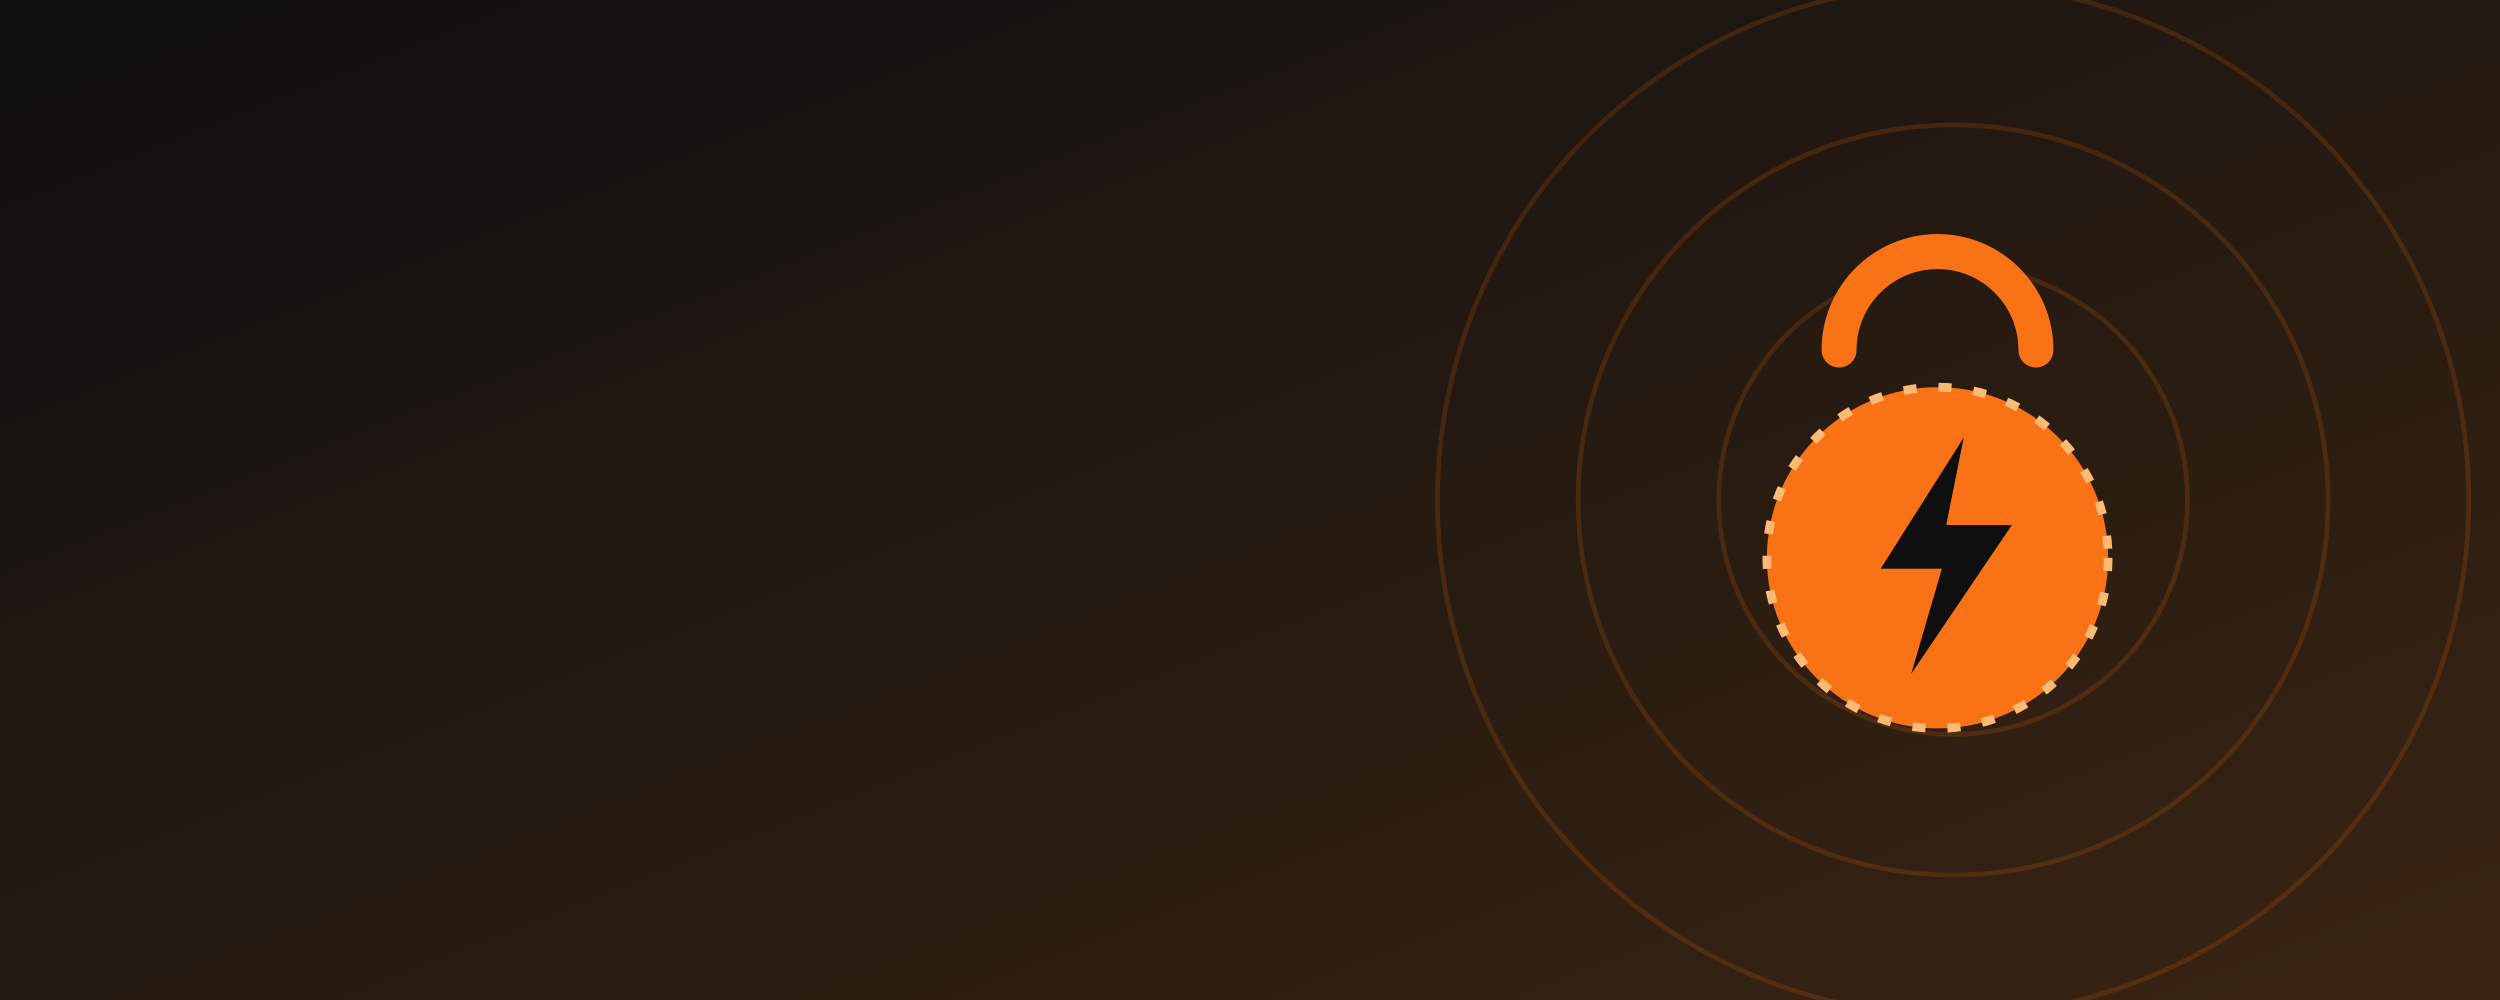
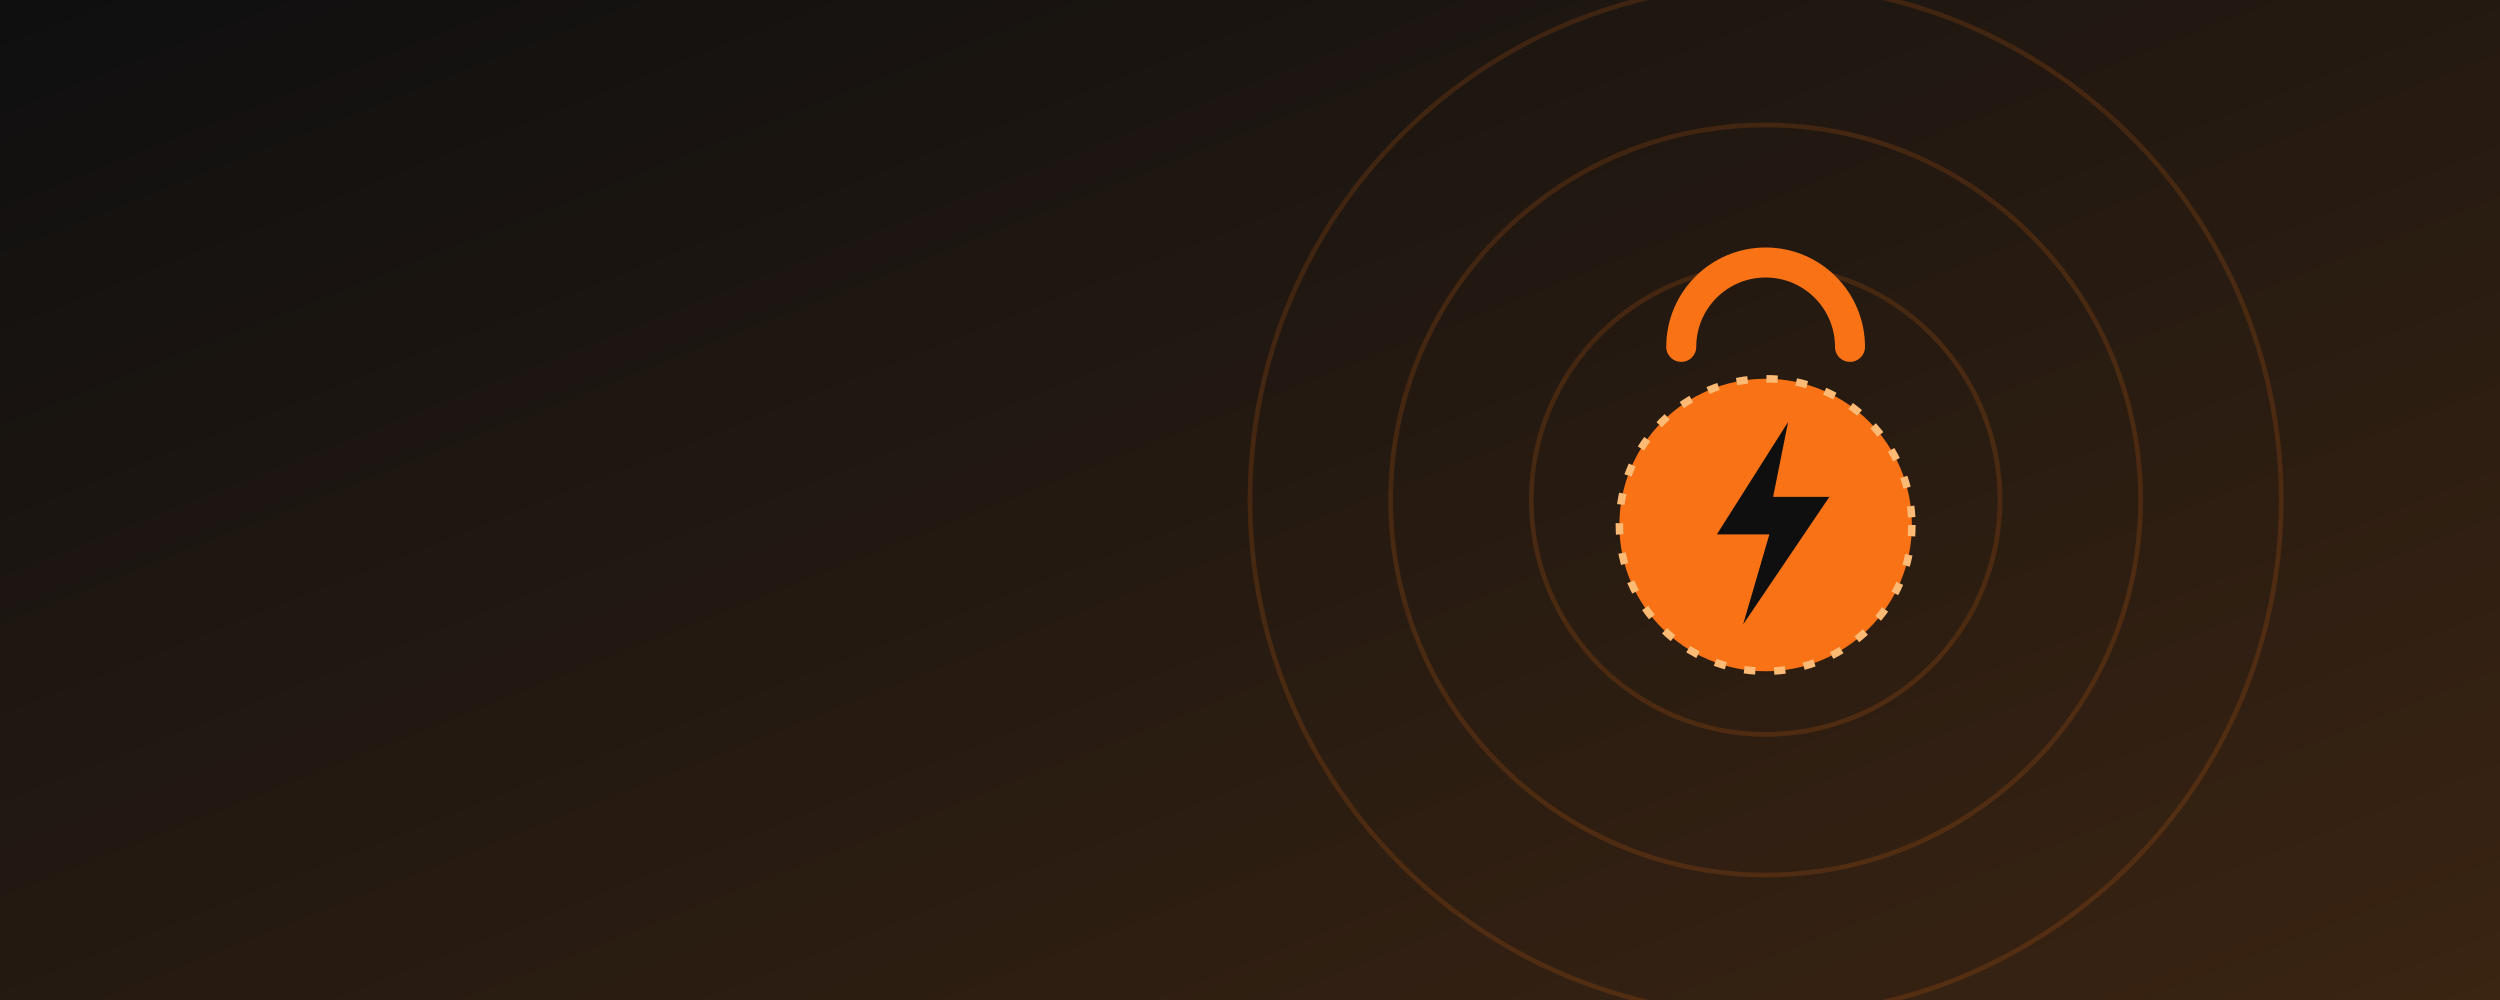
<svg xmlns="http://www.w3.org/2000/svg" viewBox="0 0 1600 640" preserveAspectRatio="xMidYMid slice" aria-hidden="true">
  <defs>
    <linearGradient id="g" x1="0" y1="0" x2="1" y2="1">
      <stop offset="0" stop-color="#0f0f10" />
      <stop offset="1" stop-color="#3a2412" />
    </linearGradient>
  </defs>
  <rect width="1600" height="640" fill="url(#g)" />
  <g fill="none" stroke="#f97316" stroke-opacity=".16" stroke-width="3">
-     <circle cx="1250" cy="320" r="330" />
-     <circle cx="1250" cy="320" r="240" />
-     <circle cx="1250" cy="320" r="150" />
+     <circle cx="1130" cy="320" r="330" />
+     <circle cx="1130" cy="320" r="240" />
+     <circle cx="1130" cy="320" r="150" />
  </g>
-   <g transform="translate(820 70) scale(1.4)">
+   <g transform="translate(770 90) scale(1.2)">
    <path d="M255 110a45 45 0 0 1 90 0" fill="none" stroke="#f97316" stroke-width="16" stroke-linecap="round" />
    <circle cx="300" cy="205" r="78" fill="#f97316" />
    <circle cx="300" cy="205" r="78" fill="none" stroke="#fdba74" stroke-width="4" stroke-dasharray="6 10" />
    <path d="M312 150l-38 60h28l-14 48 46-68h-30z" fill="#0f0f10" />
  </g>
</svg>
